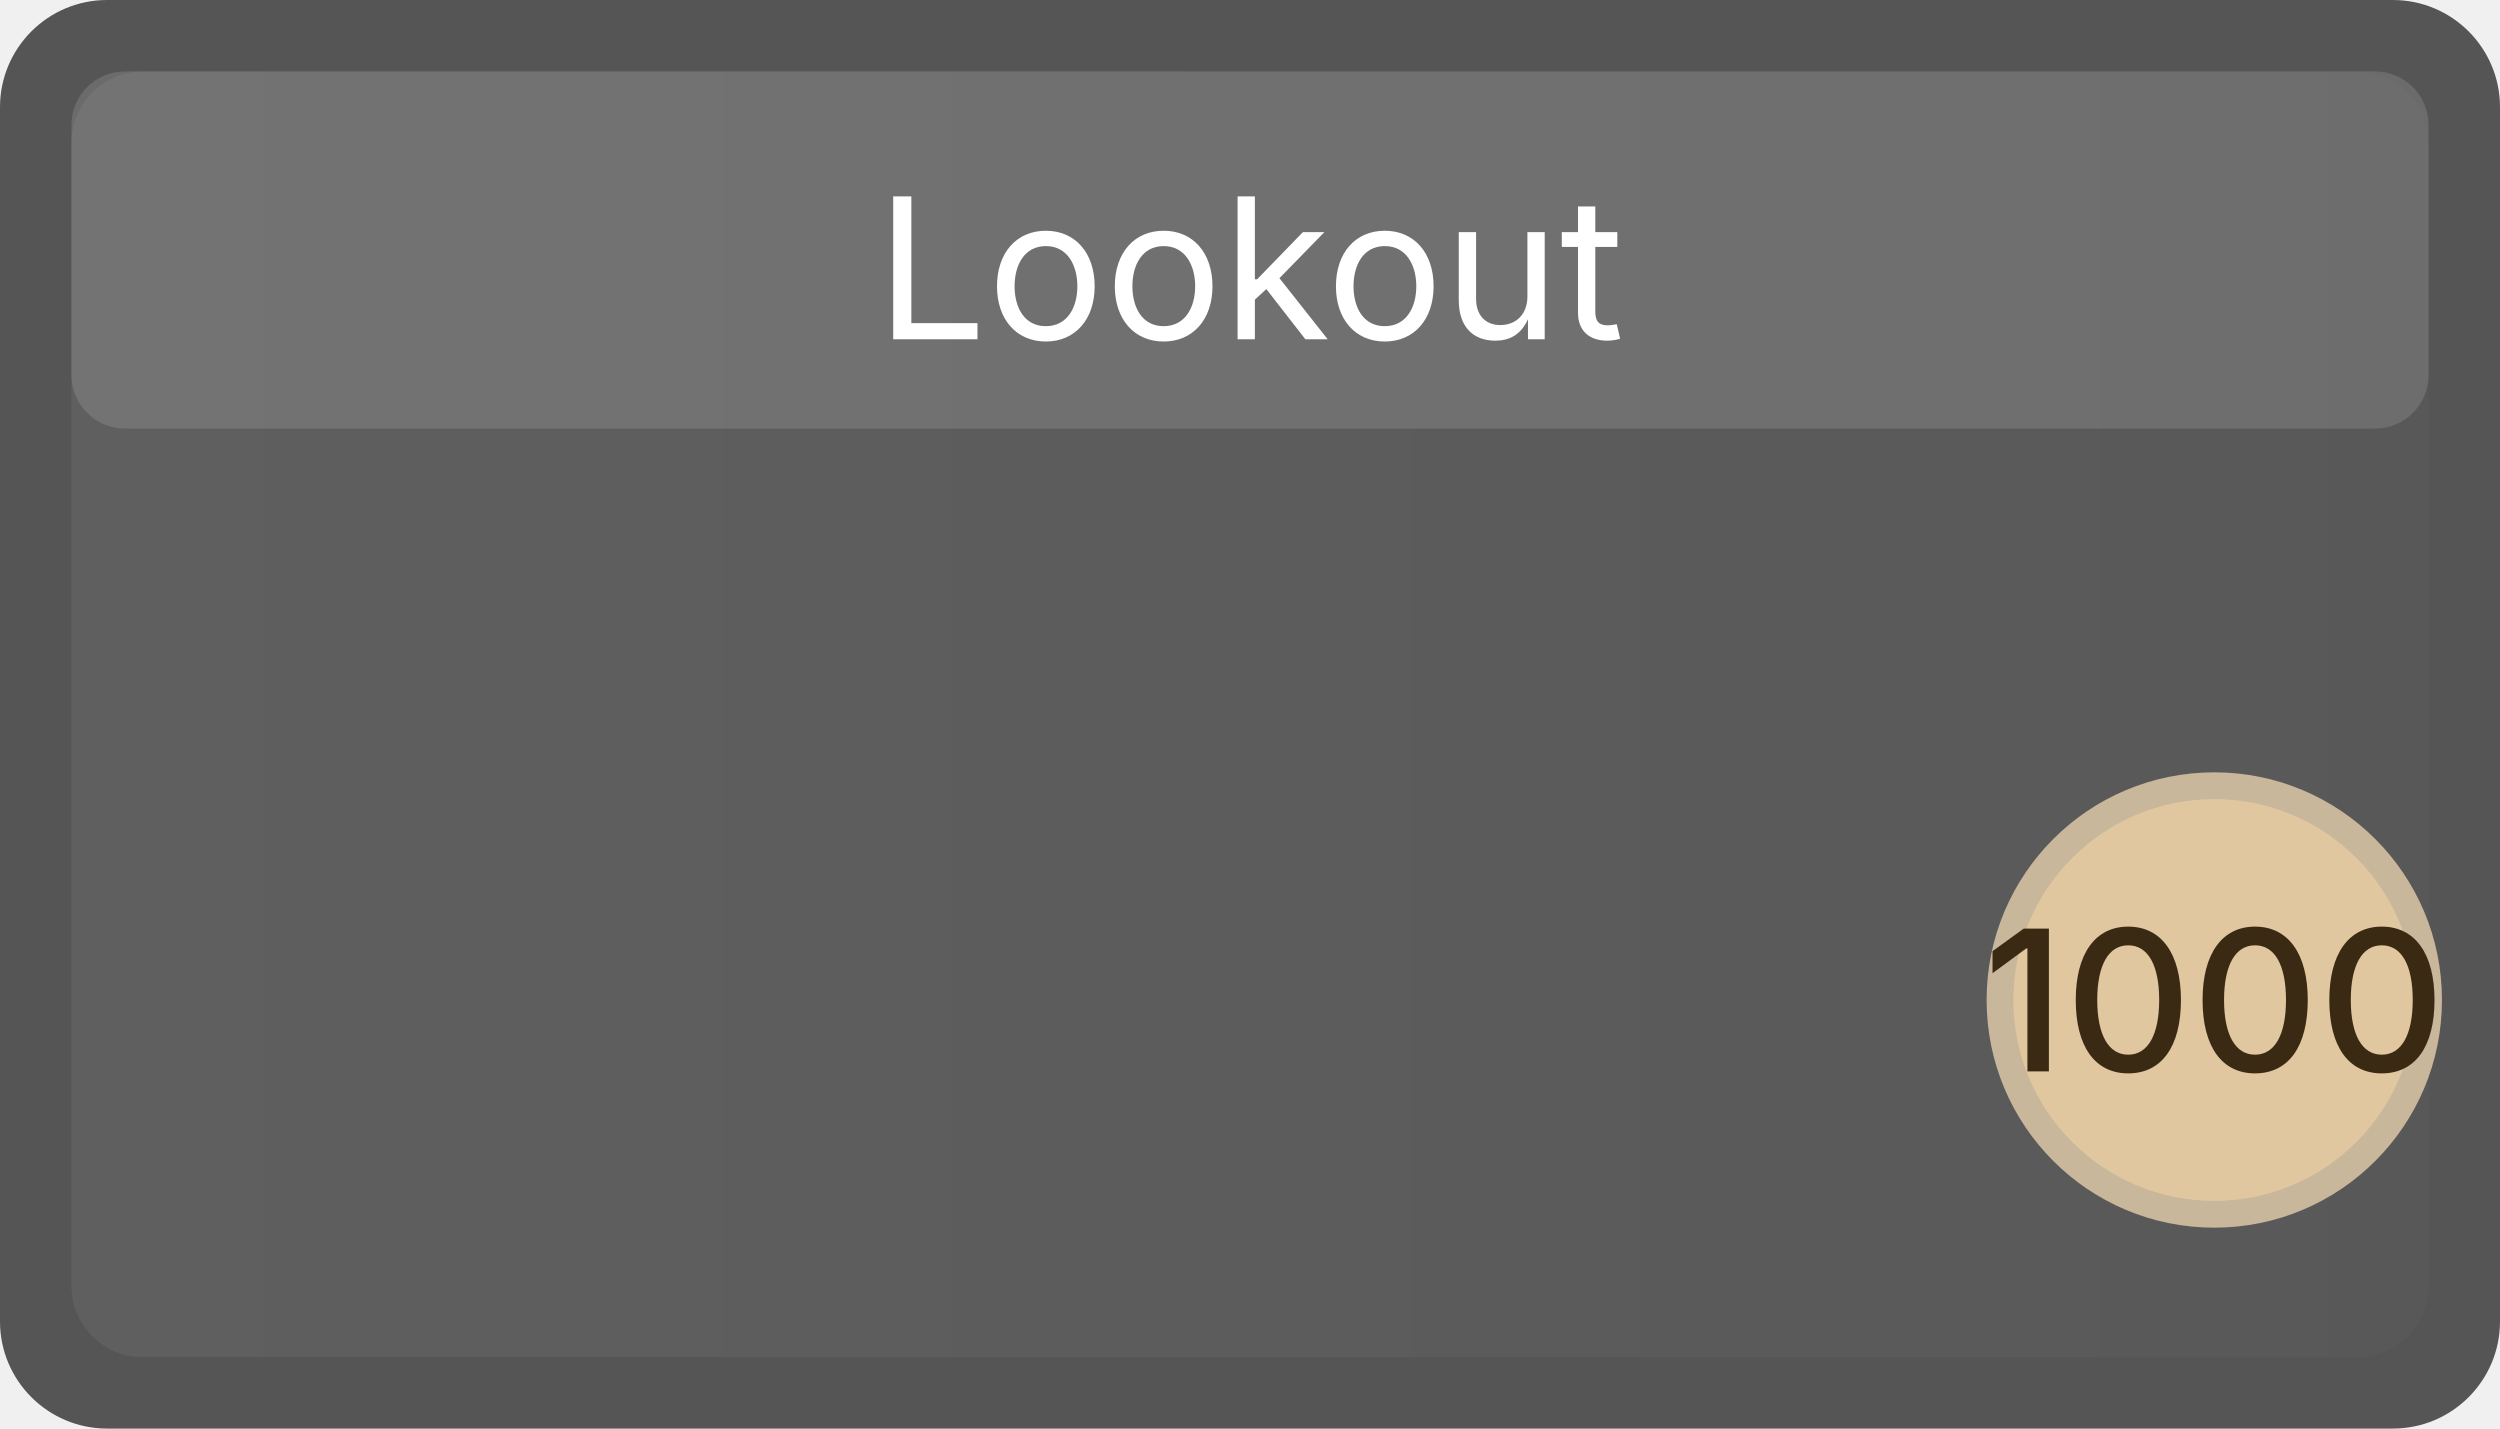
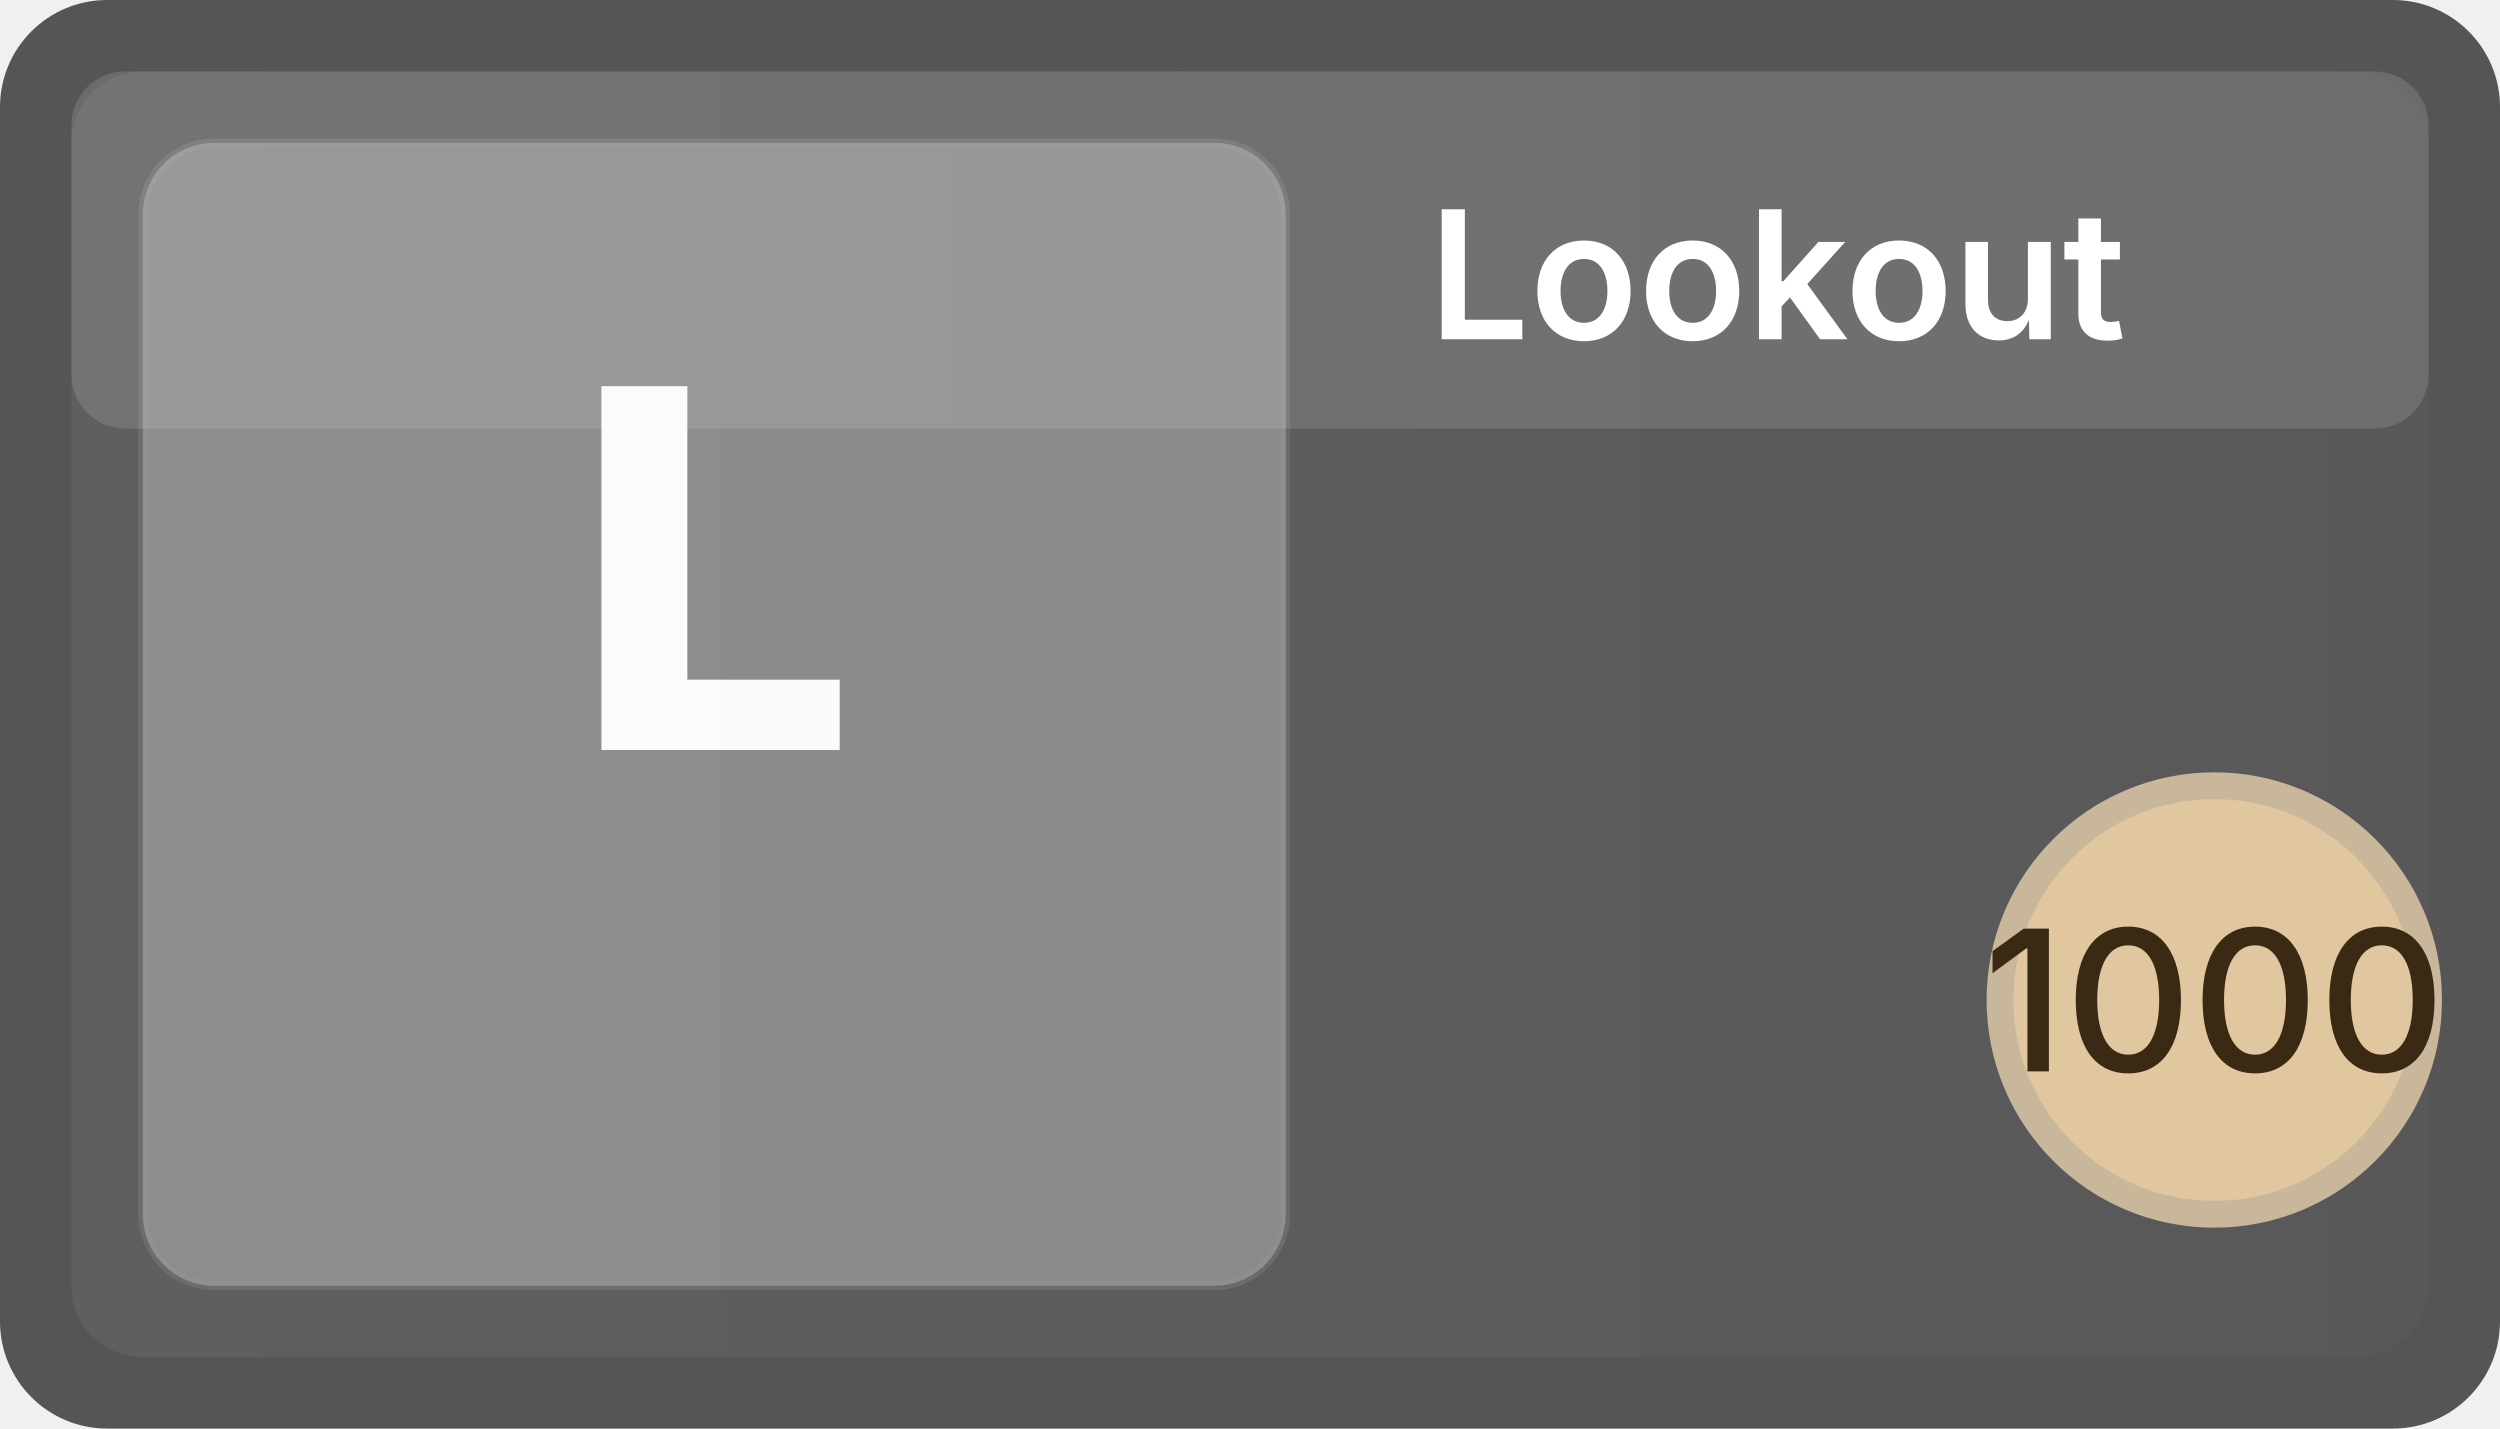
<svg xmlns="http://www.w3.org/2000/svg" width="140" height="80" viewBox="0 0 140 80" role="img" aria-label="Lookout">
  <defs>
    <linearGradient id="g-staff-lookout" x1="0" x2="1">
      <stop offset="0" stop-color="#ffffff" stop-opacity="0.06" />
      <stop offset="1" stop-color="#ffffff" stop-opacity="0.02" />
    </linearGradient>
  </defs>
  <rect x="0" y="0" width="140" height="80" rx="6" ry="6" fill="#555555" />
  <rect x="4" y="4" width="132" height="72" rx="4" ry="4" fill="url(#g-staff-lookout)" />
  <rect x="4" y="4" width="132" height="20" rx="3" ry="3" fill="#cccccc" opacity="0.18" />
-   <text x="70" y="19" font-family="Inter, Segoe UI, Arial, sans-serif" font-size="11" fill="#ffffff" font-weight="400" text-anchor="middle">Lookout</text>
+   <g class="ms-card-graphic" aria-hidden="true">
+     <rect x="8" y="8" width="64" height="64" rx="4" ry="4" fill="#cccccc" opacity="0.42" stroke="#ffffff" stroke-width="0.5" stroke-opacity="0.22" />
+     <text x="40" y="42" font-family="Inter, Segoe UI, Arial, sans-serif" font-size="28" fill="#ffffff" font-weight="800" text-anchor="middle" opacity="0.96">L</text>
+   </g>
+   <text x="80" y="19" font-family="Inter, Segoe UI, Arial, sans-serif" font-size="10" fill="#ffffff" font-weight="600" text-anchor="start">Lookout</text>
  <circle cx="124" cy="56" r="12" fill="#e0c7a0" stroke="#c8b79a" stroke-width="1.5" />
  <text x="124" y="60" font-family="Inter, Segoe UI, Arial, sans-serif" font-size="11" fill="#3a2a14" text-anchor="middle" font-weight="500">1000</text>
</svg>
